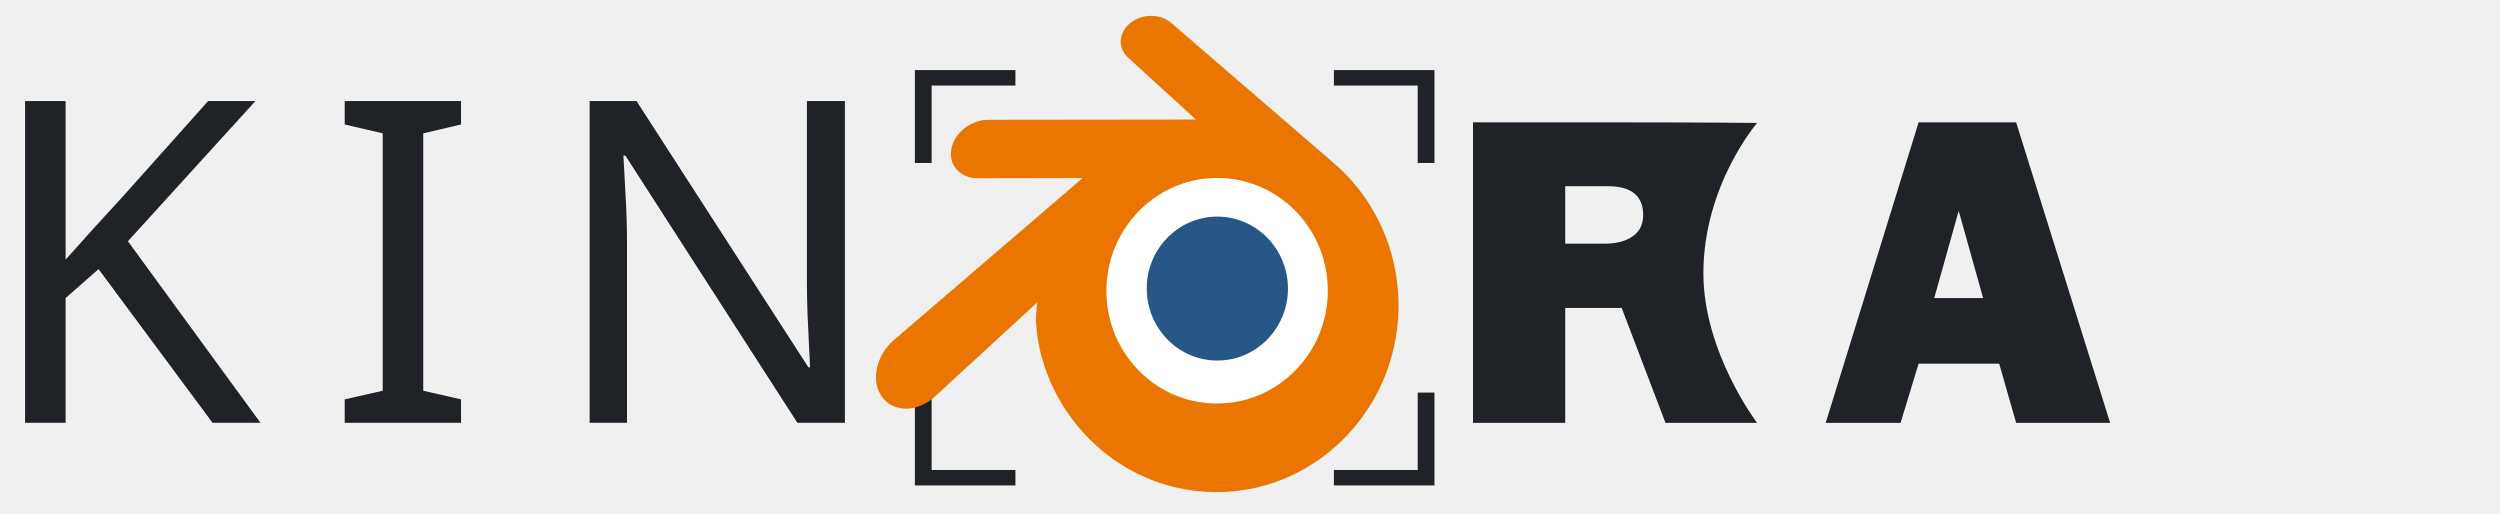
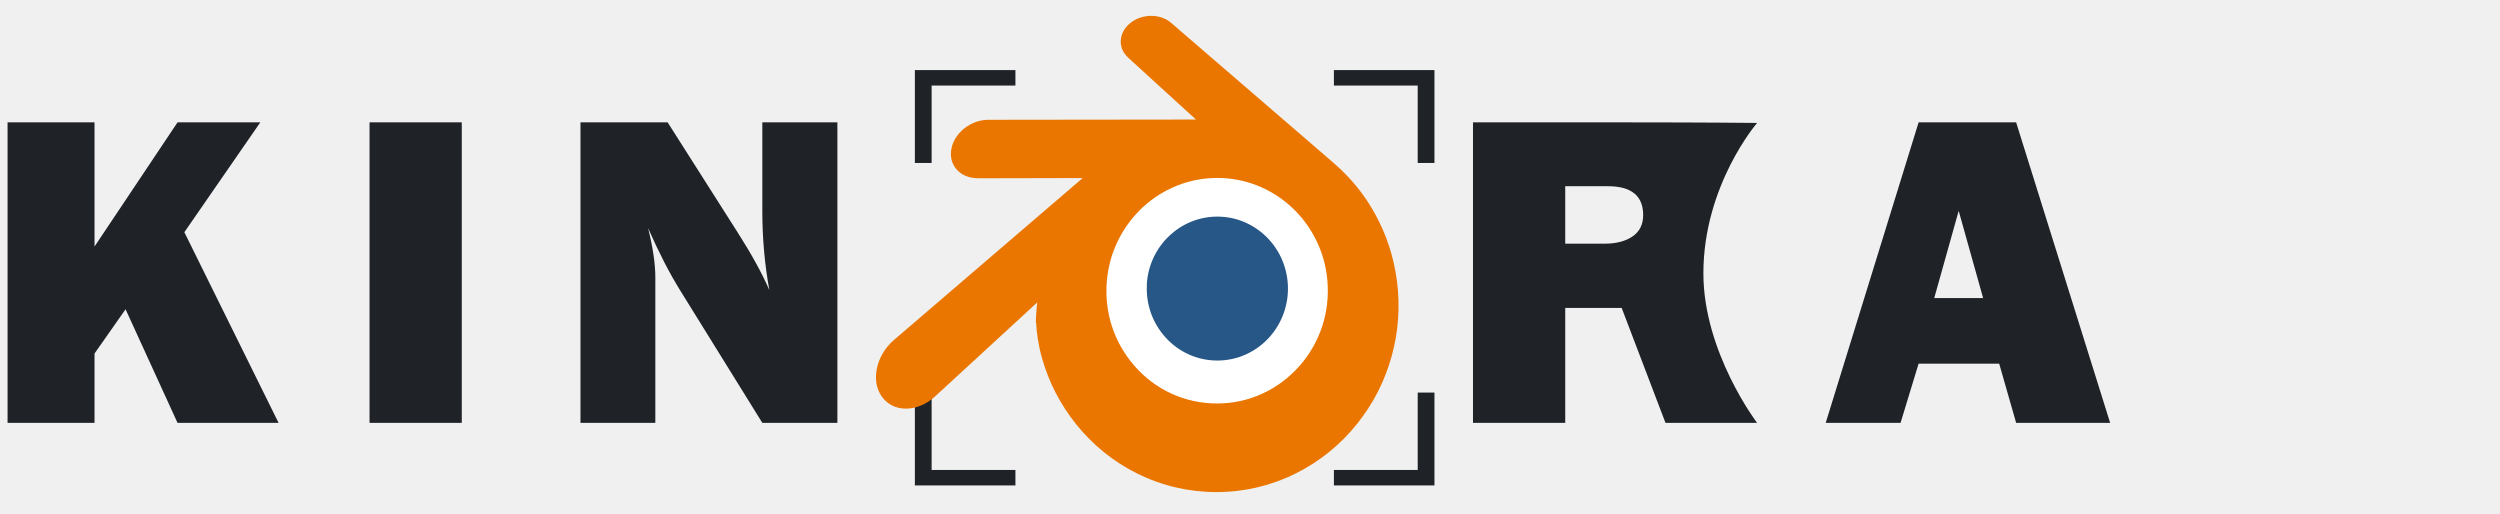
<svg xmlns="http://www.w3.org/2000/svg" xmlns:xlink="http://www.w3.org/1999/xlink" viewBox="0 11 185 38" role="img" aria-label="Kinora" version="1.1" id="svg8">
  <defs id="defs8">
    <linearGradient id="swatch13">
      <stop style="stop-color:#ffffff;stop-opacity:1;" offset="0" id="stop13" />
    </linearGradient>
    <linearGradient id="swatch10">
      <stop style="stop-color:#ffffff;stop-opacity:1;" offset="0" id="stop10" />
    </linearGradient>
    <linearGradient xlink:href="#swatch13" id="linearGradient13" x1="87.4" y1="30.5" x2="124.6" y2="30.5" gradientUnits="userSpaceOnUse" />
  </defs>
  <style id="style1">
    .kn-text       { fill: #1f2328; }
    .kn-stroke     { stroke: #1f2328; }
    .kn-blue       { fill: #265787; }
    .kn-orange     { fill: #ea7600; }
    @media (prefers-color-scheme: dark) {
      .kn-text     { fill: #e6edf3; }
      .kn-stroke   { stroke: #e6edf3; }
      .kn-blue     { fill: #3a7ab8; }
    }
  </style>
  <ellipse style="fill:#ffffff;fill-opacity:1;stroke-width:0.927" id="path9" cx="90.268" cy="33.567" rx="9.349" ry="10.884" />
-   <text x="-1.378" y="42.292" class="kn-text" style="font-style:normal;font-weight:normal;font-stretch:normal;font-size:33.364px;font-family:'Franklin Gothic Heavy', 'Arial Black', sans-serif;letter-spacing:4.906px;text-anchor:start;stroke-width:0.927" id="text1">KIN</text>
+   <path d="M 20.615,42.292 H 13.137 L 9.292,33.886 6.995,37.16 v 5.132 H 0.56 V 20.055 H 6.995 v 9.188 l 6.142,-9.188 h 6.125 L 13.642,28.184 Z M 34.172,20.055 V 42.292 H 27.346 V 20.055 Z m 27.795,22.237 h -5.555 l -6.093,-9.823 q -1.173,-1.89 -2.362,-4.594 0.538,2.15 0.538,3.649 V 42.292 H 42.955 V 20.055 h 6.451 l 5.181,8.146 q 1.548,2.427 2.346,4.268 -0.521,-2.851 -0.521,-5.832 v -6.582 h 5.555 z" id="text1" style="font-size:33.364px;font-family:'Franklin Gothic Heavy', 'Arial Black', sans-serif;letter-spacing:4.906px;fill:#1f2328;stroke-width:0.927" class="kn-text" aria-label="KIN" />
  <g class="kn-stroke" fill="none" stroke-width="1.2" stroke-linecap="square" id="g4" transform="matrix(1.033611,0,0,0.9545423,-22.63797,2.441002)">
    <path d="m 88,21 v -6 h 6" id="path1" />
    <path d="m 118,15 h 6 v 6" id="path2" />
    <path d="m 88,40 v 6 h 6" id="path3" />
    <path d="m 124,40 v 6 h -6" id="path4" />
  </g>
  <g style="clip-rule:evenodd;fill-rule:evenodd;stroke-linejoin:round;stroke-miterlimit:2" transform="matrix(0.2186404,0,0,0.2453239,64.36928,12.08943)" id="g8">
    <g transform="matrix(0.281,0,0,0.281,-41.8,-43.7)" id="g7">
      <g transform="matrix(11.1,0,0,11.1,-2215,4153)" id="g6">
        <path class="kn-blue" fill-rule="nonzero" d="m 243,-334 c 0.106,-1.89 1.03,-3.56 2.43,-4.74 1.37,-1.16 3.21,-1.87 5.23,-1.87 2.01,0 3.85,0.709 5.22,1.87 1.4,1.18 2.32,2.85 2.43,4.74 0.106,1.94 -0.675,3.75 -2.04,5.09 -1.4,1.36 -3.38,2.22 -5.61,2.22 -2.23,0 -4.22,-0.854 -5.61,-2.22 -1.37,-1.34 -2.15,-3.14 -2.04,-5.08 z" id="path5" />
        <path class="kn-orange" fill-rule="nonzero" d="m 231,-330.308 c 0.013,0.74 0.249,2.18 0.603,3.3 0.744,2.38 2.01,4.58 3.76,6.51 1.8,1.99 4.02,3.59 6.58,4.73 2.69,1.19 5.61,1.8 8.64,1.8 3.03,-0.004 5.95,-0.624 8.64,-1.83 2.56,-1.15 4.78,-2.75 6.58,-4.75 1.76,-1.95 3.02,-4.15 3.76,-6.53 0.375,-1.2 0.612,-2.42 0.707,-3.64 0.093,-1.2 0.054,-2.41 -0.117,-3.62 -0.334,-2.35 -1.15,-4.56 -2.4,-6.56 -1.14,-1.85 -2.62,-3.46 -4.38,-4.82 l 0.004,-0.003 -17.7,-13.6 c -0.016,-0.012 -0.029,-0.025 -0.046,-0.036 -1.16,-0.892 -3.12,-0.889 -4.39,0.005 -1.29,0.904 -1.44,2.4 -0.29,3.34 l -0.005,0.005 7.39,6.01 -22.5,0.024 h -0.03 c -1.86,0.002 -3.65,1.22 -4,2.77 -0.364,1.57 0.9,2.88 2.84,2.88 l -0.003,0.007 11.4,-0.022 -20.4,15.6 c -0.026,0.019 -0.054,0.039 -0.078,0.058 -1.92,1.47 -2.54,3.92 -1.33,5.46 1.23,1.57 3.84,1.58 5.78,0.009 l 11.1,-9.1 c 0,0 -0.162,1.23 -0.149,1.96 z m 28.6,4.11 c -2.29,2.33 -5.5,3.66 -8.96,3.66 -3.47,0.006 -6.68,-1.3 -8.97,-3.63 -1.12,-1.14 -1.94,-2.44 -2.45,-3.83 -0.497,-1.37 -0.69,-2.82 -0.562,-4.28 0.121,-1.43 0.547,-2.8 1.23,-4.03 0.668,-1.21 1.59,-2.31 2.72,-3.24 2.23,-1.81 5.06,-2.8 8.02,-2.8 2.97,-0.004 5.8,0.969 8.03,2.78 1.13,0.924 2.05,2.02 2.72,3.23 0.683,1.23 1.11,2.59 1.23,4.03 0.126,1.46 -0.067,2.91 -0.564,4.28 -0.508,1.4 -1.33,2.7 -2.45,3.84 z" id="path6" />
      </g>
    </g>
  </g>
  <path class="kn-text" d="m 123.246,42.292 -3.242,-8.504 h -4.177 v 8.504 h -6.826 V 20.055 h 11.616 c 5.683,0 9.409,0.042 9.409,0.042 0,0 -3.975,4.606 -3.975,11.133 0,5.838 3.973,11.062 3.973,11.062 z m -7.419,-13.261 h 2.916 c 0.858,0 1.548,-0.179 2.069,-0.538 0.521,-0.358 0.782,-0.885 0.782,-1.58 0,-1.423 -0.874,-2.134 -2.623,-2.134 h -3.144 z m 33.367,13.261 -1.254,-4.382 h -5.963 l -1.336,4.382 h -5.539 l 6.875,-22.237 h 7.217 l 6.956,22.237 z M 143.134,33.055 h 3.617 l -1.808,-6.451 z" id="path8" style="stroke-width:0.927" />
  <g class="kn-stroke" fill="none" stroke-width="1.2" stroke-linecap="square" id="g4-8" transform="matrix(1.033611,0,0,0.9545423,-23.61886,72.25504)" style="stroke:url(#linearGradient13);stroke-opacity:1" />
</svg>
